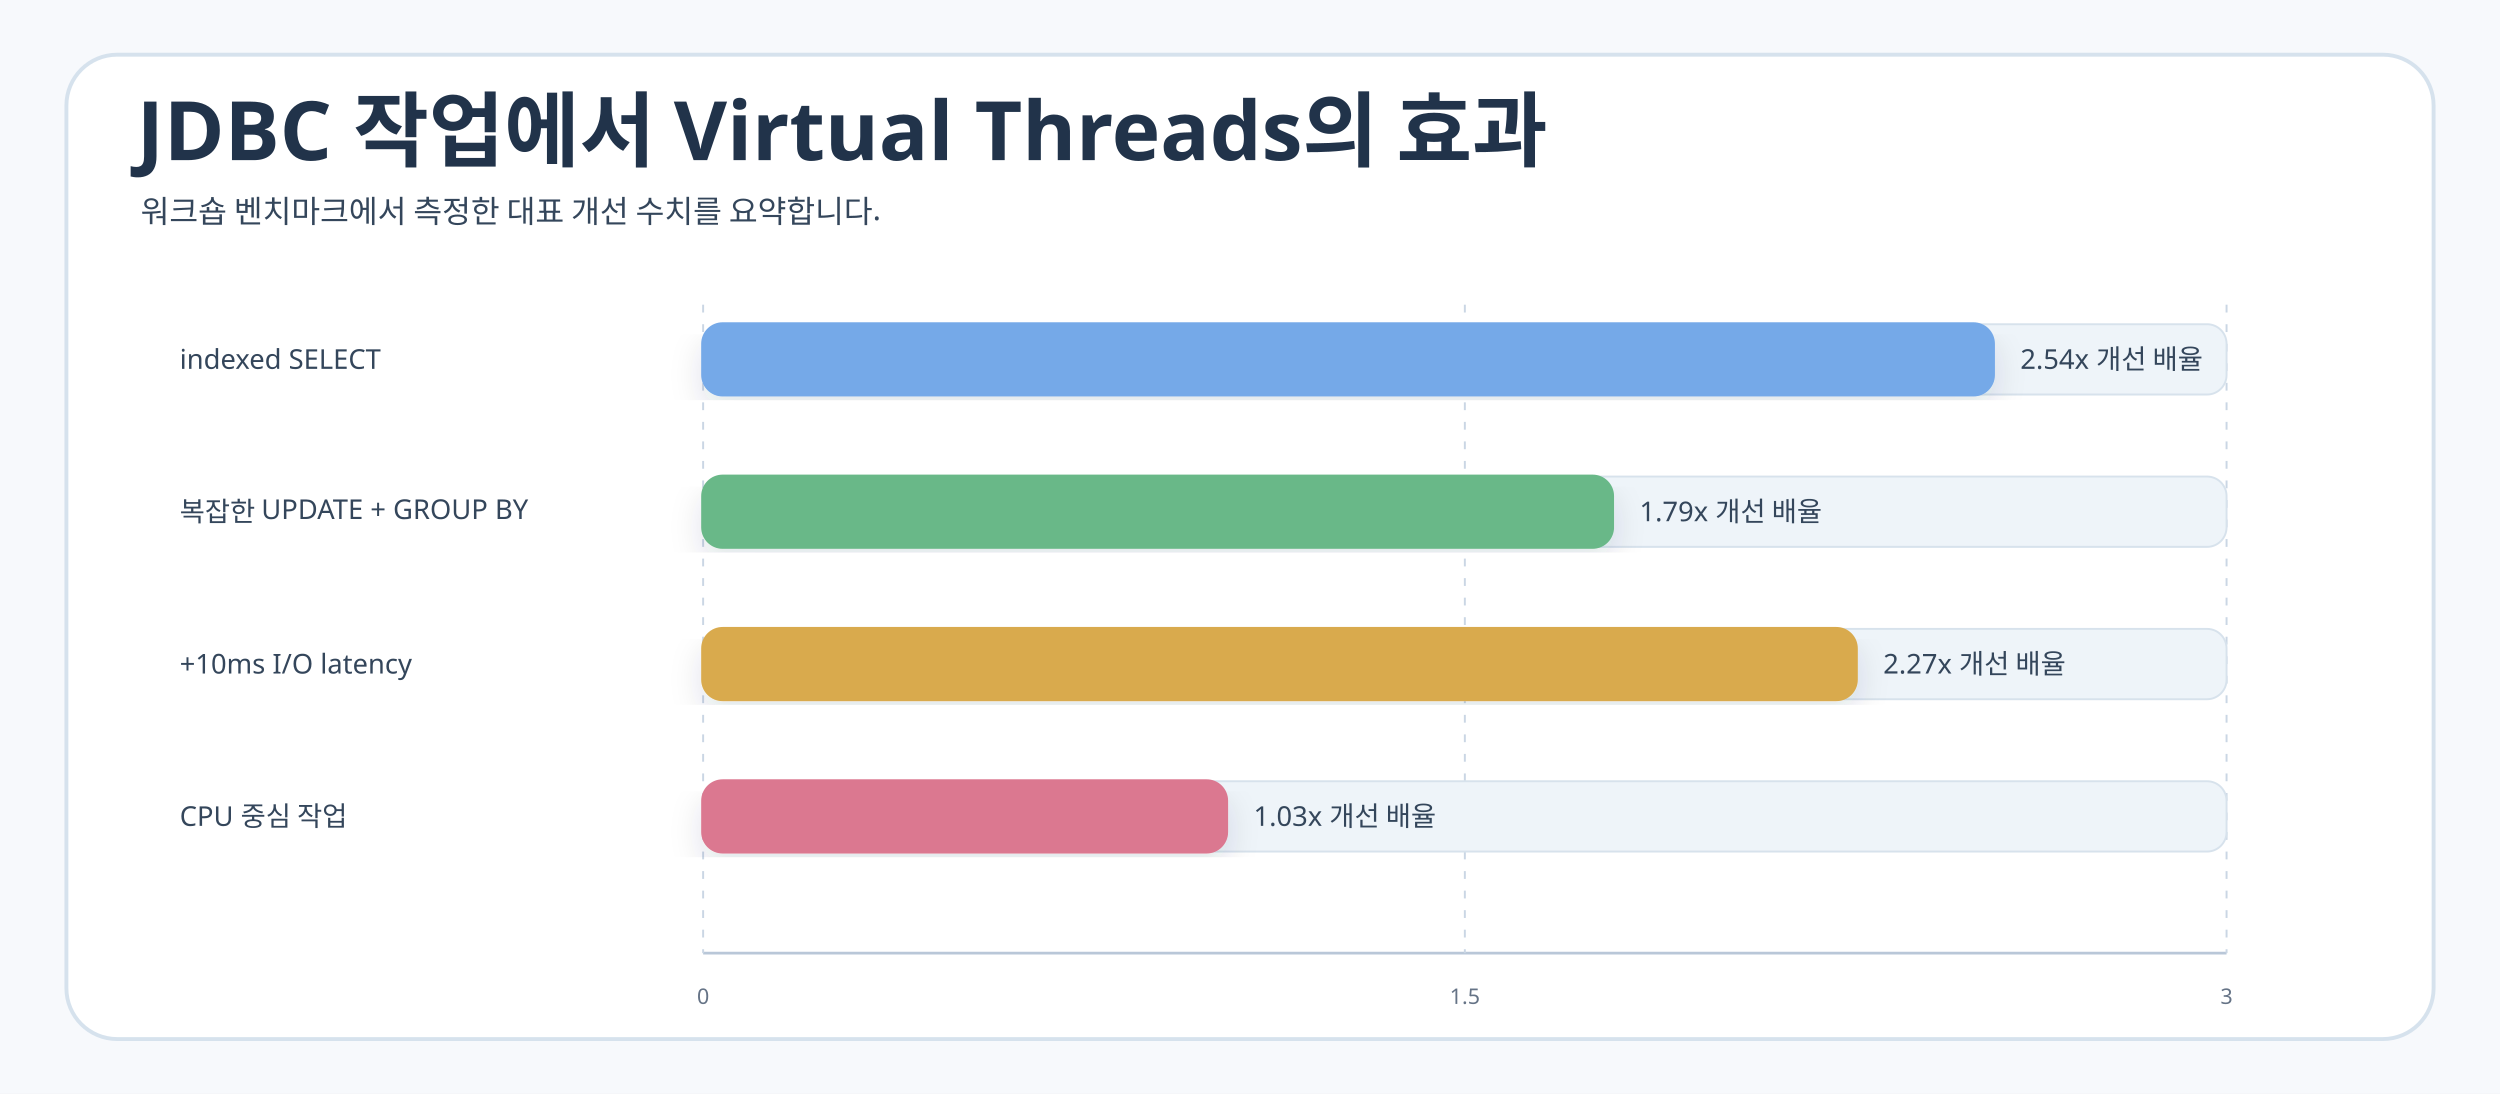
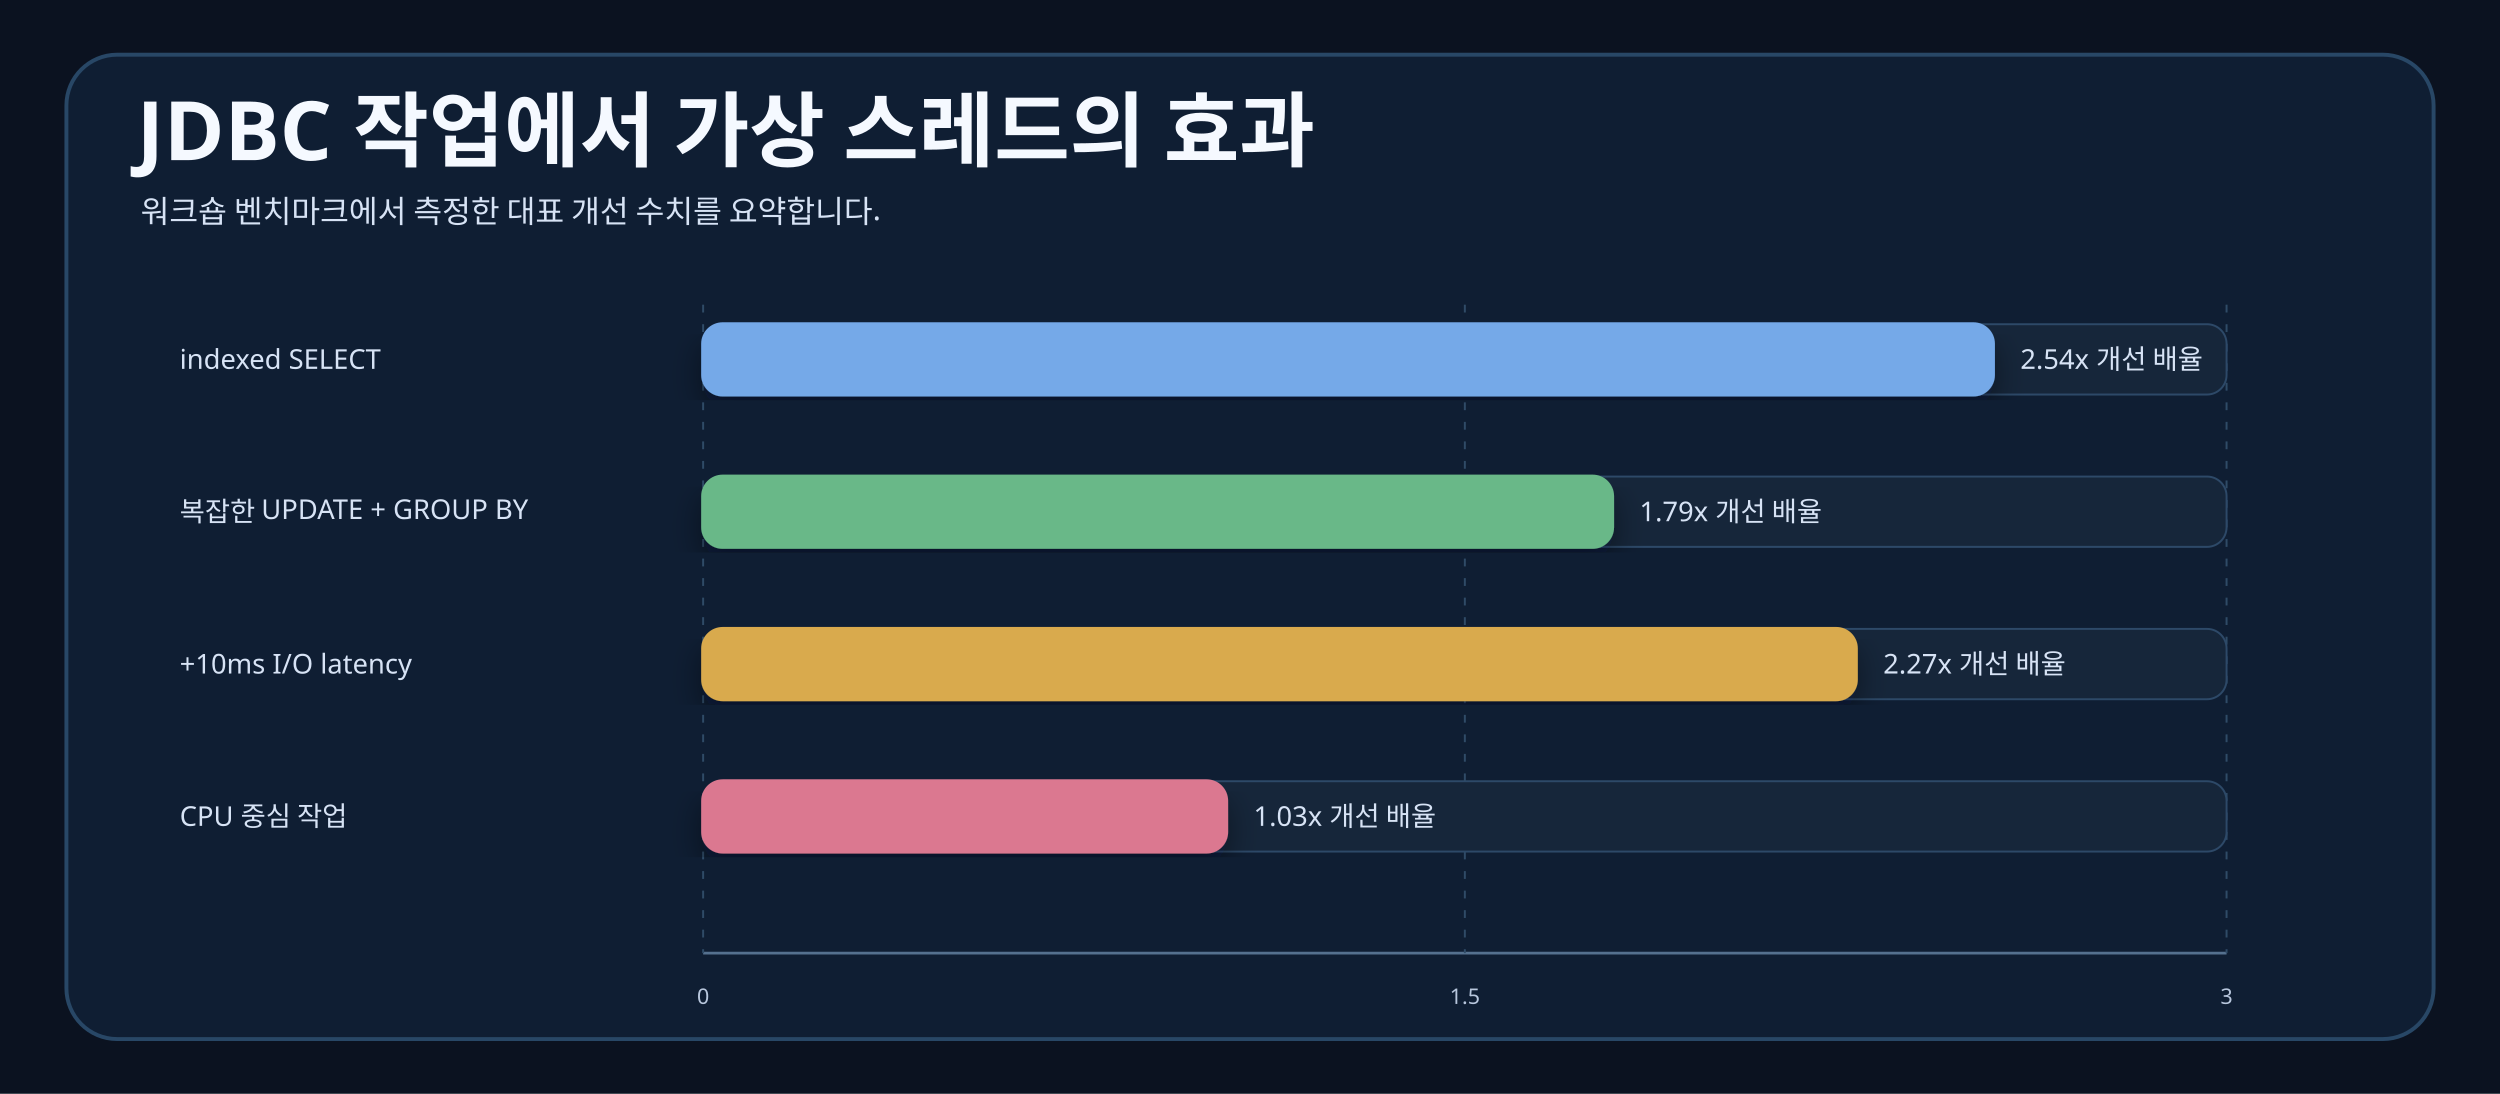
<svg xmlns="http://www.w3.org/2000/svg" width="1280" height="560" viewBox="0 0 1280 560" role="img">
  <defs>
    <filter id="shadow" x="-8%" y="-8%" width="116%" height="116%">
-       <feDropShadow dx="0" dy="8" stdDeviation="8" flood-color="#1D3148" flood-opacity="0.12" />
+       <feDropShadow dx="0" dy="8" stdDeviation="8" flood-color="#020617" flood-opacity="0.42" />
    </filter>
    <style>
-     .bg{fill:#F7F9FC}.frame{fill:#FFFFFF;stroke:#D6E2ED;stroke-width:2}
-     .title{font-family:"goorm Sans";font-size:42px;fill:#21334A;font-weight:700}
-     .subtitle,.body,.small,.tiny,.axisLabel{font-family:"goorm Sans Code","goorm Sans";fill:#34465B}
-     .subtitle{font-size:16px}.body{font-size:14px}.small{font-size:12px;fill:#657386}.tiny{font-size:11px;fill:#657386}
-     .label{font-family:"goorm Sans";font-size:23px;fill:#21334A;font-weight:700}
+     .bg{fill:#0B1220}.frame{fill:#0F1E33;stroke:#284766;stroke-width:2}
+     .title{font-family:"goorm Sans";font-size:42px;fill:#F5F9FF;font-weight:700}
+     .subtitle,.body,.small,.tiny,.axisLabel{font-family:"goorm Sans Code","goorm Sans";fill:#D7E3F5}
+     .subtitle{font-size:16px}.body{font-size:14px}.small{font-size:12px;fill:#B8C7DD}.tiny{font-size:11px;fill:#B8C7DD}
+     .label{font-family:"goorm Sans";font-size:23px;fill:#F5F9FF;font-weight:700}
    .card{filter:url(#shadow);stroke-width:2}
-     .axis{stroke:#B9C7D8;stroke-width:1.4}.grid{stroke:#CAD6E4;stroke-width:1;stroke-dasharray:4 6}
+     .axis{stroke:#55718F;stroke-width:1.4}.grid{stroke:#2F4B67;stroke-width:1;stroke-dasharray:4 6}
  </style>
  </defs>
  <rect class="bg" width="1280" height="560" />
  <rect class="frame" x="34" y="28" width="1212" height="504" rx="26" />
-   <text class="title" x="70" y="82">JDBC 작업에서 Virtual Threads의 효과</text>
+   <text class="title" x="70" y="82">JDBC 작업에서 가상 스레드의 효과</text>
  <text class="subtitle" x="72" y="114">워크숍 벤치마크에서 측정한 대표 개선 수치를 요약합니다.</text>
  <g>
    <line class="axis" x1="360" y1="488" x2="1140" y2="488" />
    <line class="grid" x1="360" y1="156" x2="360" y2="488" />
    <line class="grid" x1="750" y1="156" x2="750" y2="488" />
    <line class="grid" x1="1140" y1="156" x2="1140" y2="488" />
    <text class="body" x="92" y="184" dominant-baseline="middle">indexed SELECT</text>
-     <rect x="360" y="166" width="780" height="36" rx="10" fill="#EEF4F9" stroke="#D7E2EC" />
+     <rect x="360" y="166" width="780" height="36" rx="10" fill="#16263A" stroke="#2D4968" />
    <rect class="card" x="360" y="166" width="660.4" height="36" rx="10" fill="#75A9E8" stroke="#75A9E8" />
    <text class="body" x="1034.4" y="184" dominant-baseline="middle">2.54x 개선 배율</text>
    <text class="body" x="92" y="262" dominant-baseline="middle">복잡한 UPDATE + GROUP BY</text>
-     <rect x="360" y="244" width="780" height="36" rx="10" fill="#EEF4F9" stroke="#D7E2EC" />
+     <rect x="360" y="244" width="780" height="36" rx="10" fill="#16263A" stroke="#2D4968" />
    <rect class="card" x="360" y="244" width="465.4" height="36" rx="10" fill="#69B888" stroke="#69B888" />
    <text class="body" x="839.4" y="262" dominant-baseline="middle">1.79x 개선 배율</text>
    <text class="body" x="92" y="340" dominant-baseline="middle">+10ms I/O latency</text>
-     <rect x="360" y="322" width="780" height="36" rx="10" fill="#EEF4F9" stroke="#D7E2EC" />
+     <rect x="360" y="322" width="780" height="36" rx="10" fill="#16263A" stroke="#2D4968" />
    <rect class="card" x="360" y="322" width="590.2" height="36" rx="10" fill="#D9AA4D" stroke="#D9AA4D" />
    <text class="body" x="964.2" y="340" dominant-baseline="middle">2.27x 개선 배율</text>
    <text class="body" x="92" y="418" dominant-baseline="middle">CPU 중심 작업</text>
-     <rect x="360" y="400" width="780" height="36" rx="10" fill="#EEF4F9" stroke="#D7E2EC" />
+     <rect x="360" y="400" width="780" height="36" rx="10" fill="#16263A" stroke="#2D4968" />
    <rect class="card" x="360" y="400" width="267.8" height="36" rx="10" fill="#DB7890" stroke="#DB7890" />
    <text class="body" x="641.8" y="418" dominant-baseline="middle">1.03x 개선 배율</text>
    <text class="tiny" x="360" y="514" text-anchor="middle">0</text>
    <text class="tiny" x="750" y="514" text-anchor="middle">1.5</text>
    <text class="tiny" x="1140" y="514" text-anchor="middle">3</text>
  </g>
</svg>
